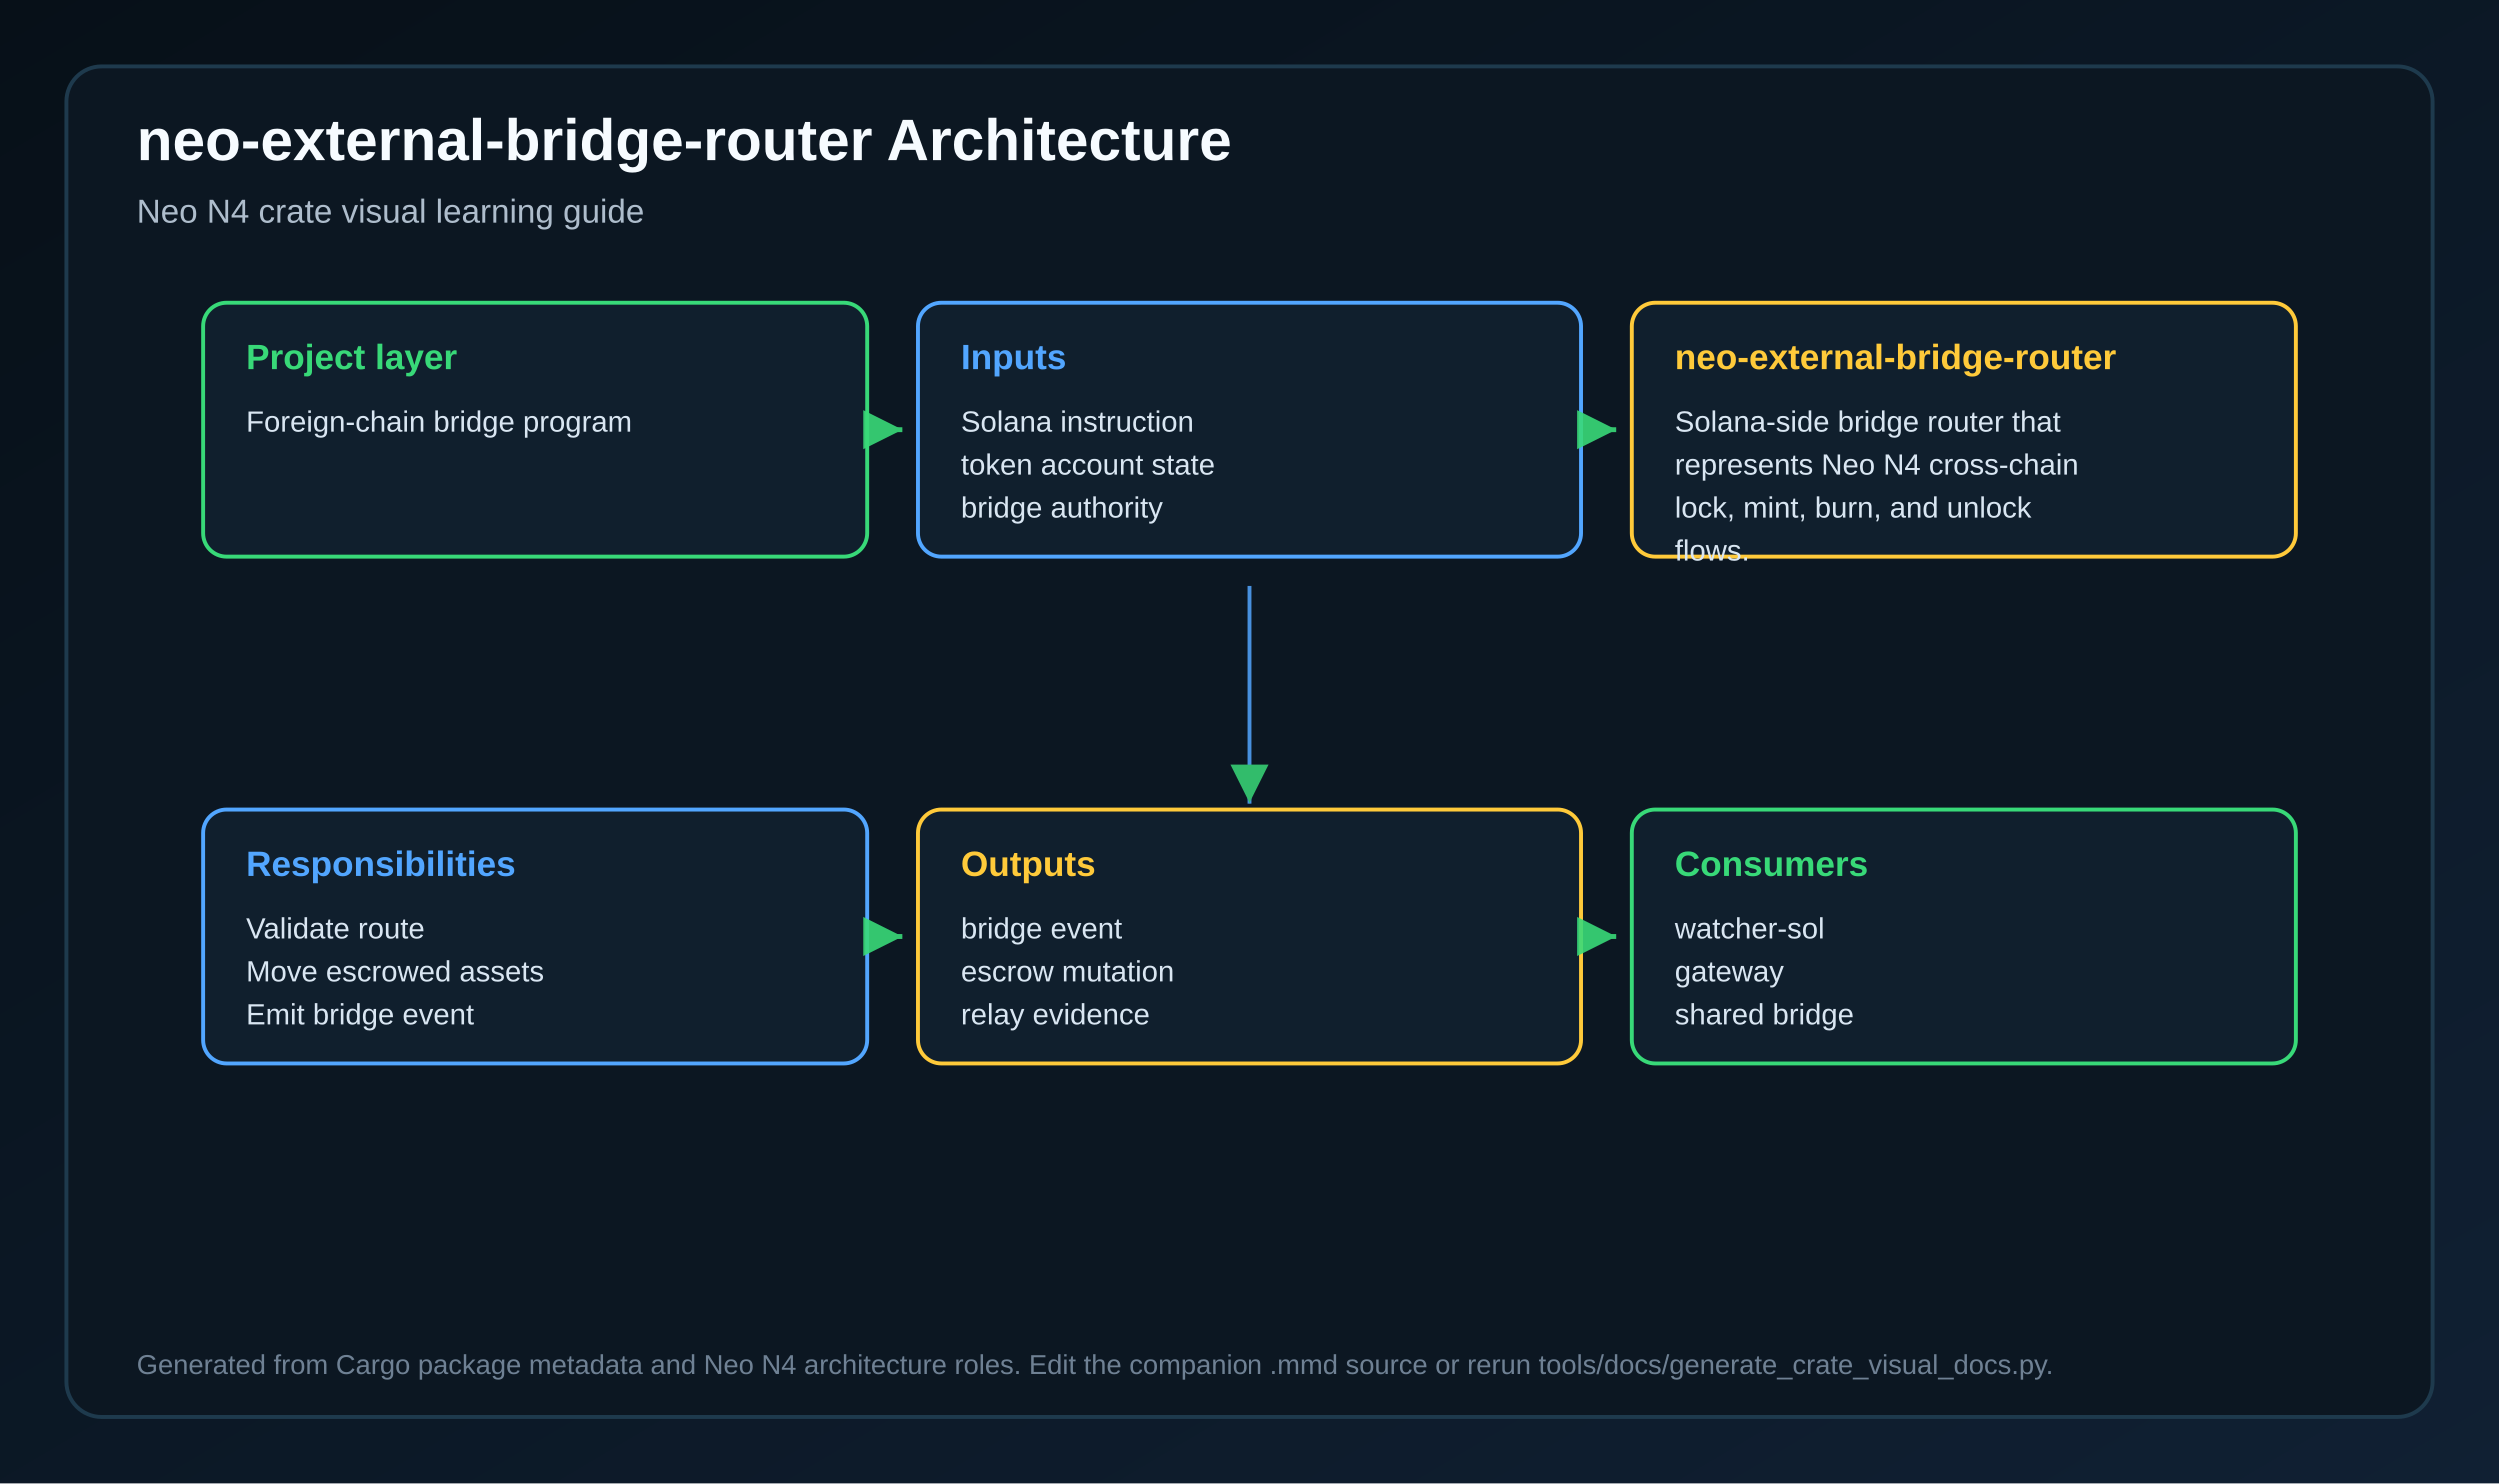
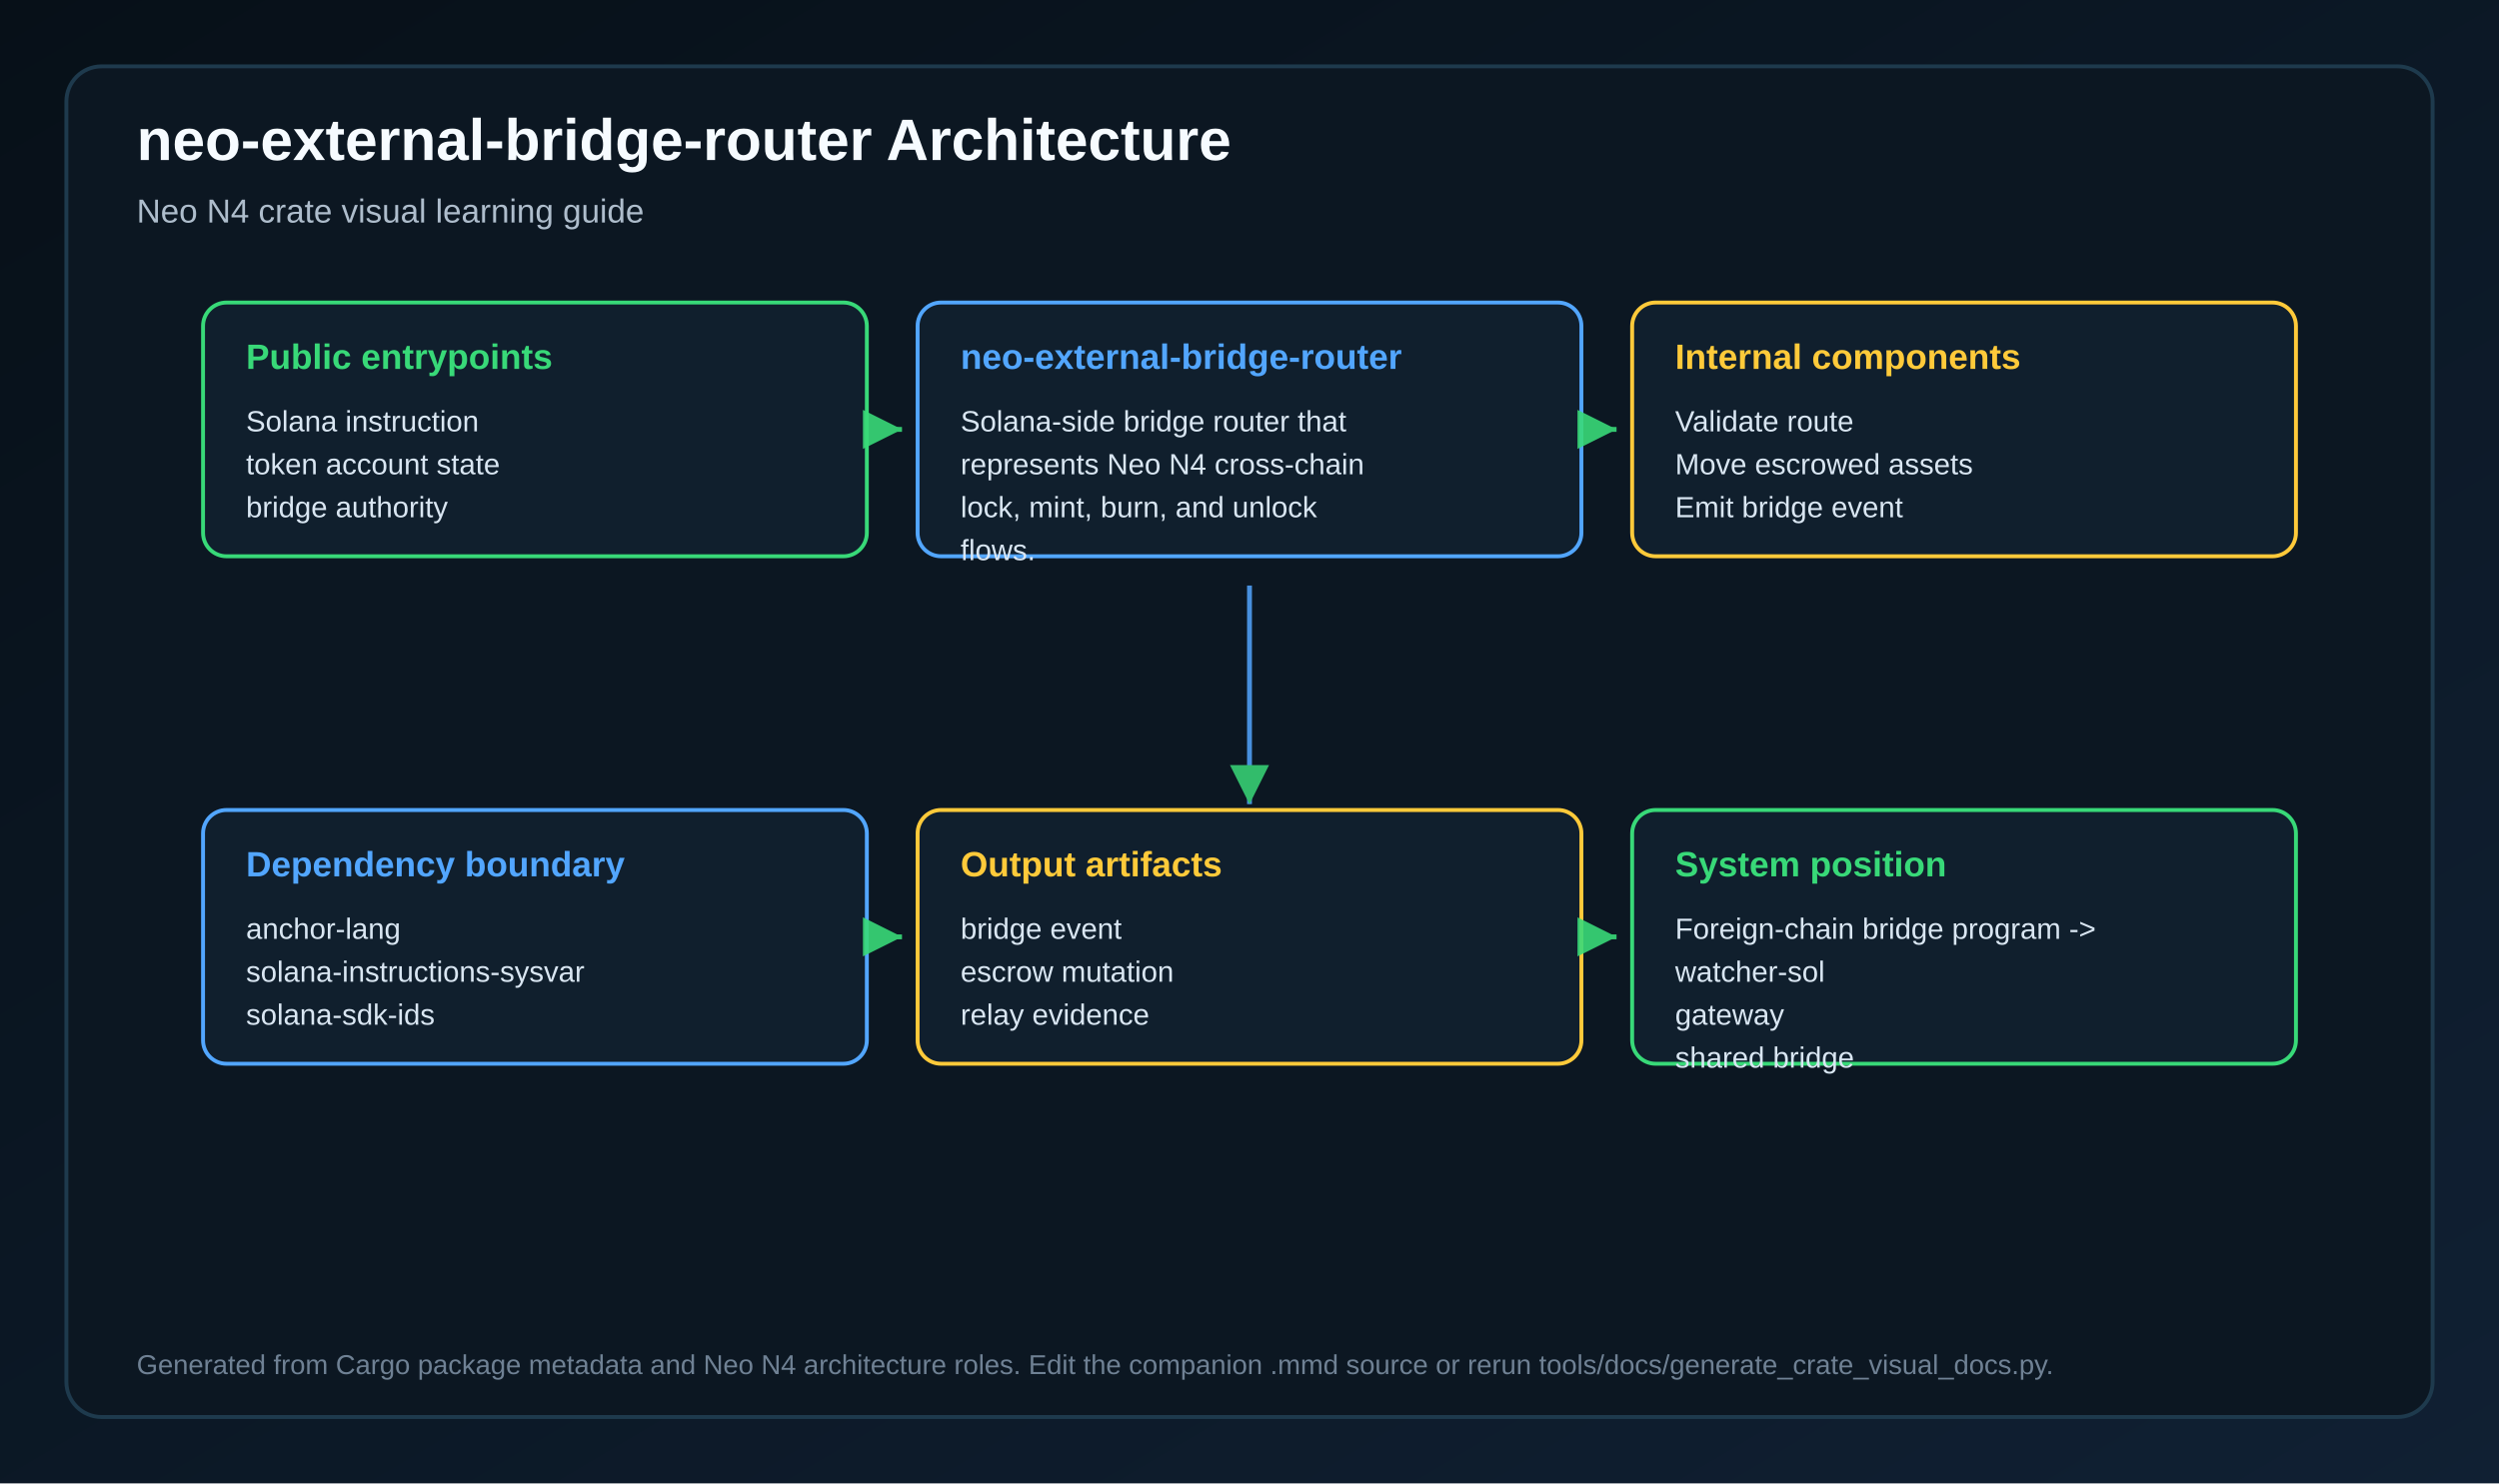
<svg xmlns="http://www.w3.org/2000/svg" width="1280" height="760" viewBox="0 0 1280 760" role="img" aria-label="neo-external-bridge-router Architecture">
  <defs>
    <linearGradient id="bg" x1="0" x2="1" y1="0" y2="1">
      <stop offset="0" stop-color="#071018" />
      <stop offset="1" stop-color="#102033" />
    </linearGradient>
    <marker id="arrow" markerWidth="12" markerHeight="12" refX="10" refY="6" orient="auto">
      <path d="M2,2 L10,6 L2,10 Z" fill="#38d978" />
    </marker>
  </defs>
  <rect x="0" y="0" width="1280" height="760" fill="url(#bg)" />
  <rect x="34" y="34" width="1212" height="692" rx="18" fill="#0c1722" stroke="#1e3a4d" stroke-width="2" />
  <text x="70" y="82" fill="#f6fbff" font-size="30" font-family="Segoe UI, Arial, sans-serif" font-weight="700">neo-external-bridge-router Architecture</text>
  <text x="70" y="114" fill="#aebdcc" font-size="17" font-family="Segoe UI, Arial, sans-serif">Neo N4 crate visual learning guide</text>
  <rect x="104" y="155" width="340" height="130" rx="12" fill="#101f2d" stroke="#38d978" stroke-width="2" />
-   <text x="126" y="189" fill="#38d978" font-size="18" font-family="Segoe UI, Arial, sans-serif" font-weight="700">Project layer</text>
-   <text x="126" y="221" fill="#d9e6f2" font-size="15" font-family="Segoe UI, Arial, sans-serif">Foreign-chain bridge program</text>
+   <text x="126" y="189" fill="#38d978" font-size="18" font-family="Segoe UI, Arial, sans-serif" font-weight="700">Public entrypoints</text>
+   <text x="126" y="221" fill="#d9e6f2" font-size="15" font-family="Segoe UI, Arial, sans-serif">Solana instruction</text>
+   <text x="126" y="243" fill="#d9e6f2" font-size="15" font-family="Segoe UI, Arial, sans-serif">token account state</text>
+   <text x="126" y="265" fill="#d9e6f2" font-size="15" font-family="Segoe UI, Arial, sans-serif">bridge authority</text>
  <rect x="470" y="155" width="340" height="130" rx="12" fill="#101f2d" stroke="#52a6ff" stroke-width="2" />
-   <text x="492" y="189" fill="#52a6ff" font-size="18" font-family="Segoe UI, Arial, sans-serif" font-weight="700">Inputs</text>
-   <text x="492" y="221" fill="#d9e6f2" font-size="15" font-family="Segoe UI, Arial, sans-serif">Solana instruction</text>
-   <text x="492" y="243" fill="#d9e6f2" font-size="15" font-family="Segoe UI, Arial, sans-serif">token account state</text>
-   <text x="492" y="265" fill="#d9e6f2" font-size="15" font-family="Segoe UI, Arial, sans-serif">bridge authority</text>
+   <text x="492" y="189" fill="#52a6ff" font-size="18" font-family="Segoe UI, Arial, sans-serif" font-weight="700">neo-external-bridge-router</text>
+   <text x="492" y="221" fill="#d9e6f2" font-size="15" font-family="Segoe UI, Arial, sans-serif">Solana-side bridge router that</text>
+   <text x="492" y="243" fill="#d9e6f2" font-size="15" font-family="Segoe UI, Arial, sans-serif">represents Neo N4 cross-chain</text>
+   <text x="492" y="265" fill="#d9e6f2" font-size="15" font-family="Segoe UI, Arial, sans-serif">lock, mint, burn, and unlock</text>
+   <text x="492" y="287" fill="#d9e6f2" font-size="15" font-family="Segoe UI, Arial, sans-serif">flows.</text>
  <line x1="452" y1="220" x2="462" y2="220" stroke="#38d978" stroke-width="2.5" marker-end="url(#arrow)" opacity="0.9" />
  <rect x="836" y="155" width="340" height="130" rx="12" fill="#101f2d" stroke="#ffca3a" stroke-width="2" />
-   <text x="858" y="189" fill="#ffca3a" font-size="18" font-family="Segoe UI, Arial, sans-serif" font-weight="700">neo-external-bridge-router</text>
-   <text x="858" y="221" fill="#d9e6f2" font-size="15" font-family="Segoe UI, Arial, sans-serif">Solana-side bridge router that</text>
-   <text x="858" y="243" fill="#d9e6f2" font-size="15" font-family="Segoe UI, Arial, sans-serif">represents Neo N4 cross-chain</text>
-   <text x="858" y="265" fill="#d9e6f2" font-size="15" font-family="Segoe UI, Arial, sans-serif">lock, mint, burn, and unlock</text>
-   <text x="858" y="287" fill="#d9e6f2" font-size="15" font-family="Segoe UI, Arial, sans-serif">flows.</text>
+   <text x="858" y="189" fill="#ffca3a" font-size="18" font-family="Segoe UI, Arial, sans-serif" font-weight="700">Internal components</text>
+   <text x="858" y="221" fill="#d9e6f2" font-size="15" font-family="Segoe UI, Arial, sans-serif">Validate route</text>
+   <text x="858" y="243" fill="#d9e6f2" font-size="15" font-family="Segoe UI, Arial, sans-serif">Move escrowed assets</text>
+   <text x="858" y="265" fill="#d9e6f2" font-size="15" font-family="Segoe UI, Arial, sans-serif">Emit bridge event</text>
  <line x1="818" y1="220" x2="828" y2="220" stroke="#38d978" stroke-width="2.5" marker-end="url(#arrow)" opacity="0.9" />
  <rect x="104" y="415" width="340" height="130" rx="12" fill="#101f2d" stroke="#52a6ff" stroke-width="2" />
-   <text x="126" y="449" fill="#52a6ff" font-size="18" font-family="Segoe UI, Arial, sans-serif" font-weight="700">Responsibilities</text>
-   <text x="126" y="481" fill="#d9e6f2" font-size="15" font-family="Segoe UI, Arial, sans-serif">Validate route</text>
-   <text x="126" y="503" fill="#d9e6f2" font-size="15" font-family="Segoe UI, Arial, sans-serif">Move escrowed assets</text>
-   <text x="126" y="525" fill="#d9e6f2" font-size="15" font-family="Segoe UI, Arial, sans-serif">Emit bridge event</text>
+   <text x="126" y="449" fill="#52a6ff" font-size="18" font-family="Segoe UI, Arial, sans-serif" font-weight="700">Dependency boundary</text>
+   <text x="126" y="481" fill="#d9e6f2" font-size="15" font-family="Segoe UI, Arial, sans-serif">anchor-lang</text>
+   <text x="126" y="503" fill="#d9e6f2" font-size="15" font-family="Segoe UI, Arial, sans-serif">solana-instructions-sysvar</text>
+   <text x="126" y="525" fill="#d9e6f2" font-size="15" font-family="Segoe UI, Arial, sans-serif">solana-sdk-ids</text>
  <rect x="470" y="415" width="340" height="130" rx="12" fill="#101f2d" stroke="#ffca3a" stroke-width="2" />
-   <text x="492" y="449" fill="#ffca3a" font-size="18" font-family="Segoe UI, Arial, sans-serif" font-weight="700">Outputs</text>
+   <text x="492" y="449" fill="#ffca3a" font-size="18" font-family="Segoe UI, Arial, sans-serif" font-weight="700">Output artifacts</text>
  <text x="492" y="481" fill="#d9e6f2" font-size="15" font-family="Segoe UI, Arial, sans-serif">bridge event</text>
  <text x="492" y="503" fill="#d9e6f2" font-size="15" font-family="Segoe UI, Arial, sans-serif">escrow mutation</text>
  <text x="492" y="525" fill="#d9e6f2" font-size="15" font-family="Segoe UI, Arial, sans-serif">relay evidence</text>
  <line x1="452" y1="480" x2="462" y2="480" stroke="#38d978" stroke-width="2.5" marker-end="url(#arrow)" opacity="0.9" />
  <rect x="836" y="415" width="340" height="130" rx="12" fill="#101f2d" stroke="#38d978" stroke-width="2" />
-   <text x="858" y="449" fill="#38d978" font-size="18" font-family="Segoe UI, Arial, sans-serif" font-weight="700">Consumers</text>
-   <text x="858" y="481" fill="#d9e6f2" font-size="15" font-family="Segoe UI, Arial, sans-serif">watcher-sol</text>
-   <text x="858" y="503" fill="#d9e6f2" font-size="15" font-family="Segoe UI, Arial, sans-serif">gateway</text>
-   <text x="858" y="525" fill="#d9e6f2" font-size="15" font-family="Segoe UI, Arial, sans-serif">shared bridge</text>
+   <text x="858" y="449" fill="#38d978" font-size="18" font-family="Segoe UI, Arial, sans-serif" font-weight="700">System position</text>
+   <text x="858" y="481" fill="#d9e6f2" font-size="15" font-family="Segoe UI, Arial, sans-serif">Foreign-chain bridge program -&gt;</text>
+   <text x="858" y="503" fill="#d9e6f2" font-size="15" font-family="Segoe UI, Arial, sans-serif">watcher-sol</text>
+   <text x="858" y="525" fill="#d9e6f2" font-size="15" font-family="Segoe UI, Arial, sans-serif">gateway</text>
+   <text x="858" y="547" fill="#d9e6f2" font-size="15" font-family="Segoe UI, Arial, sans-serif">shared bridge</text>
  <line x1="818" y1="480" x2="828" y2="480" stroke="#38d978" stroke-width="2.5" marker-end="url(#arrow)" opacity="0.9" />
  <path d="M640 300 C640 350 640 370 640 412" stroke="#52a6ff" stroke-width="2.5" fill="none" marker-end="url(#arrow)" opacity="0.85" />
  <text x="70" y="704" fill="#6f8194" font-size="14" font-family="Segoe UI, Arial, sans-serif">Generated from Cargo package metadata and Neo N4 architecture roles. Edit the companion .mmd source or rerun tools/docs/generate_crate_visual_docs.py.</text>
</svg>
